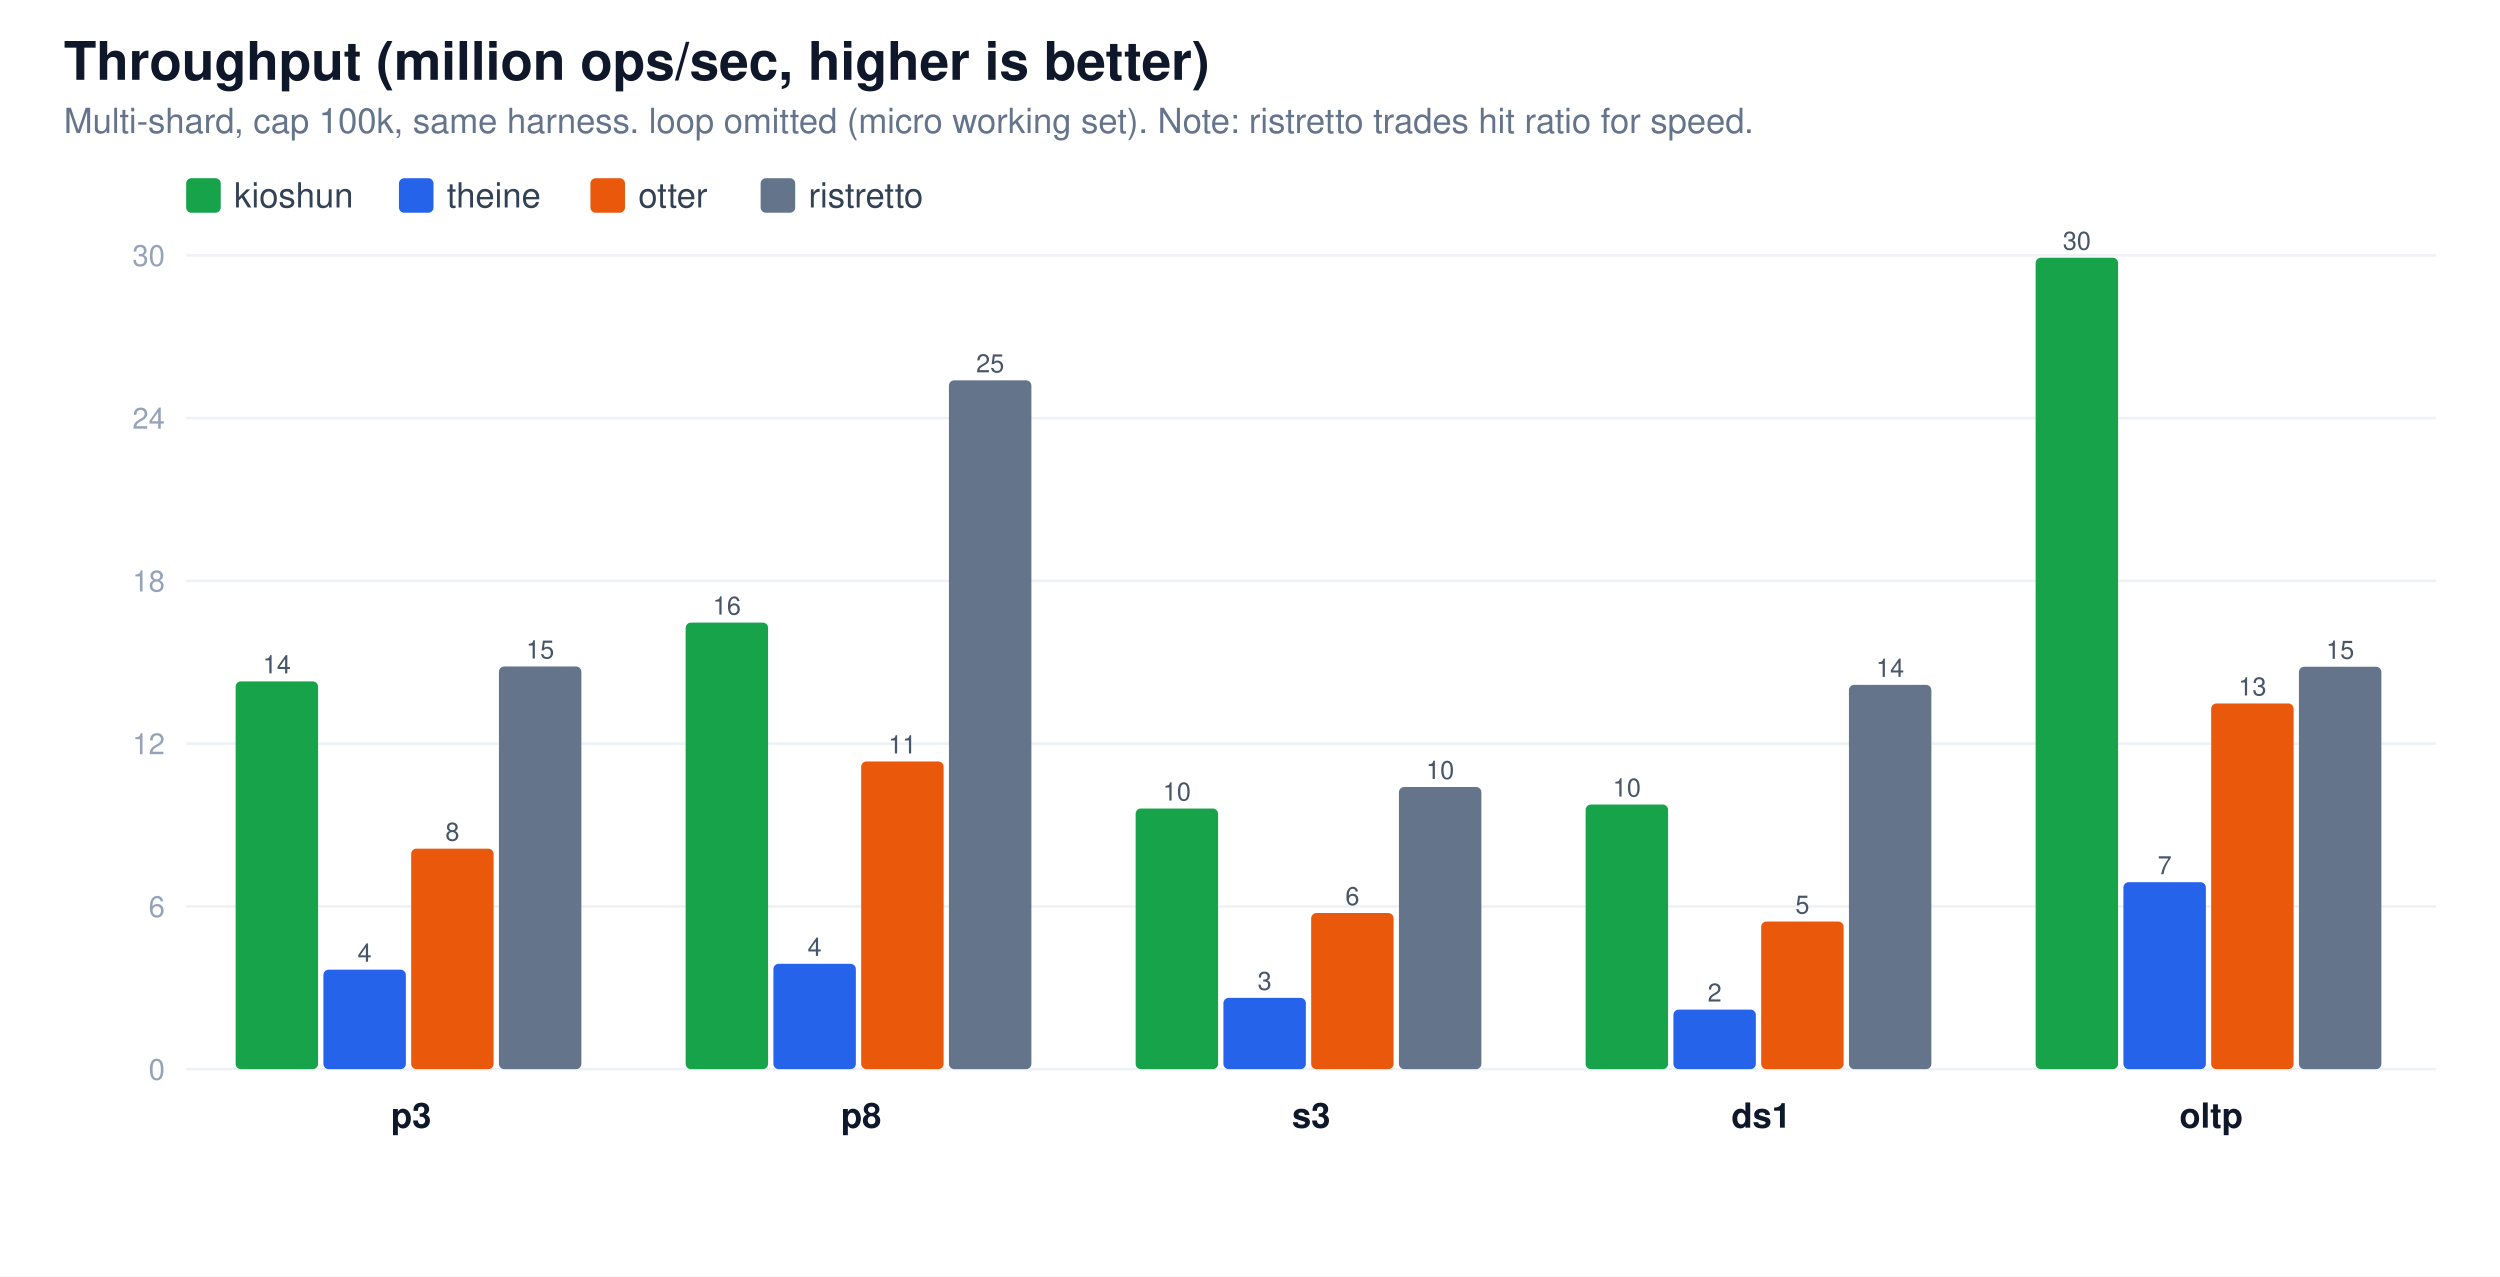
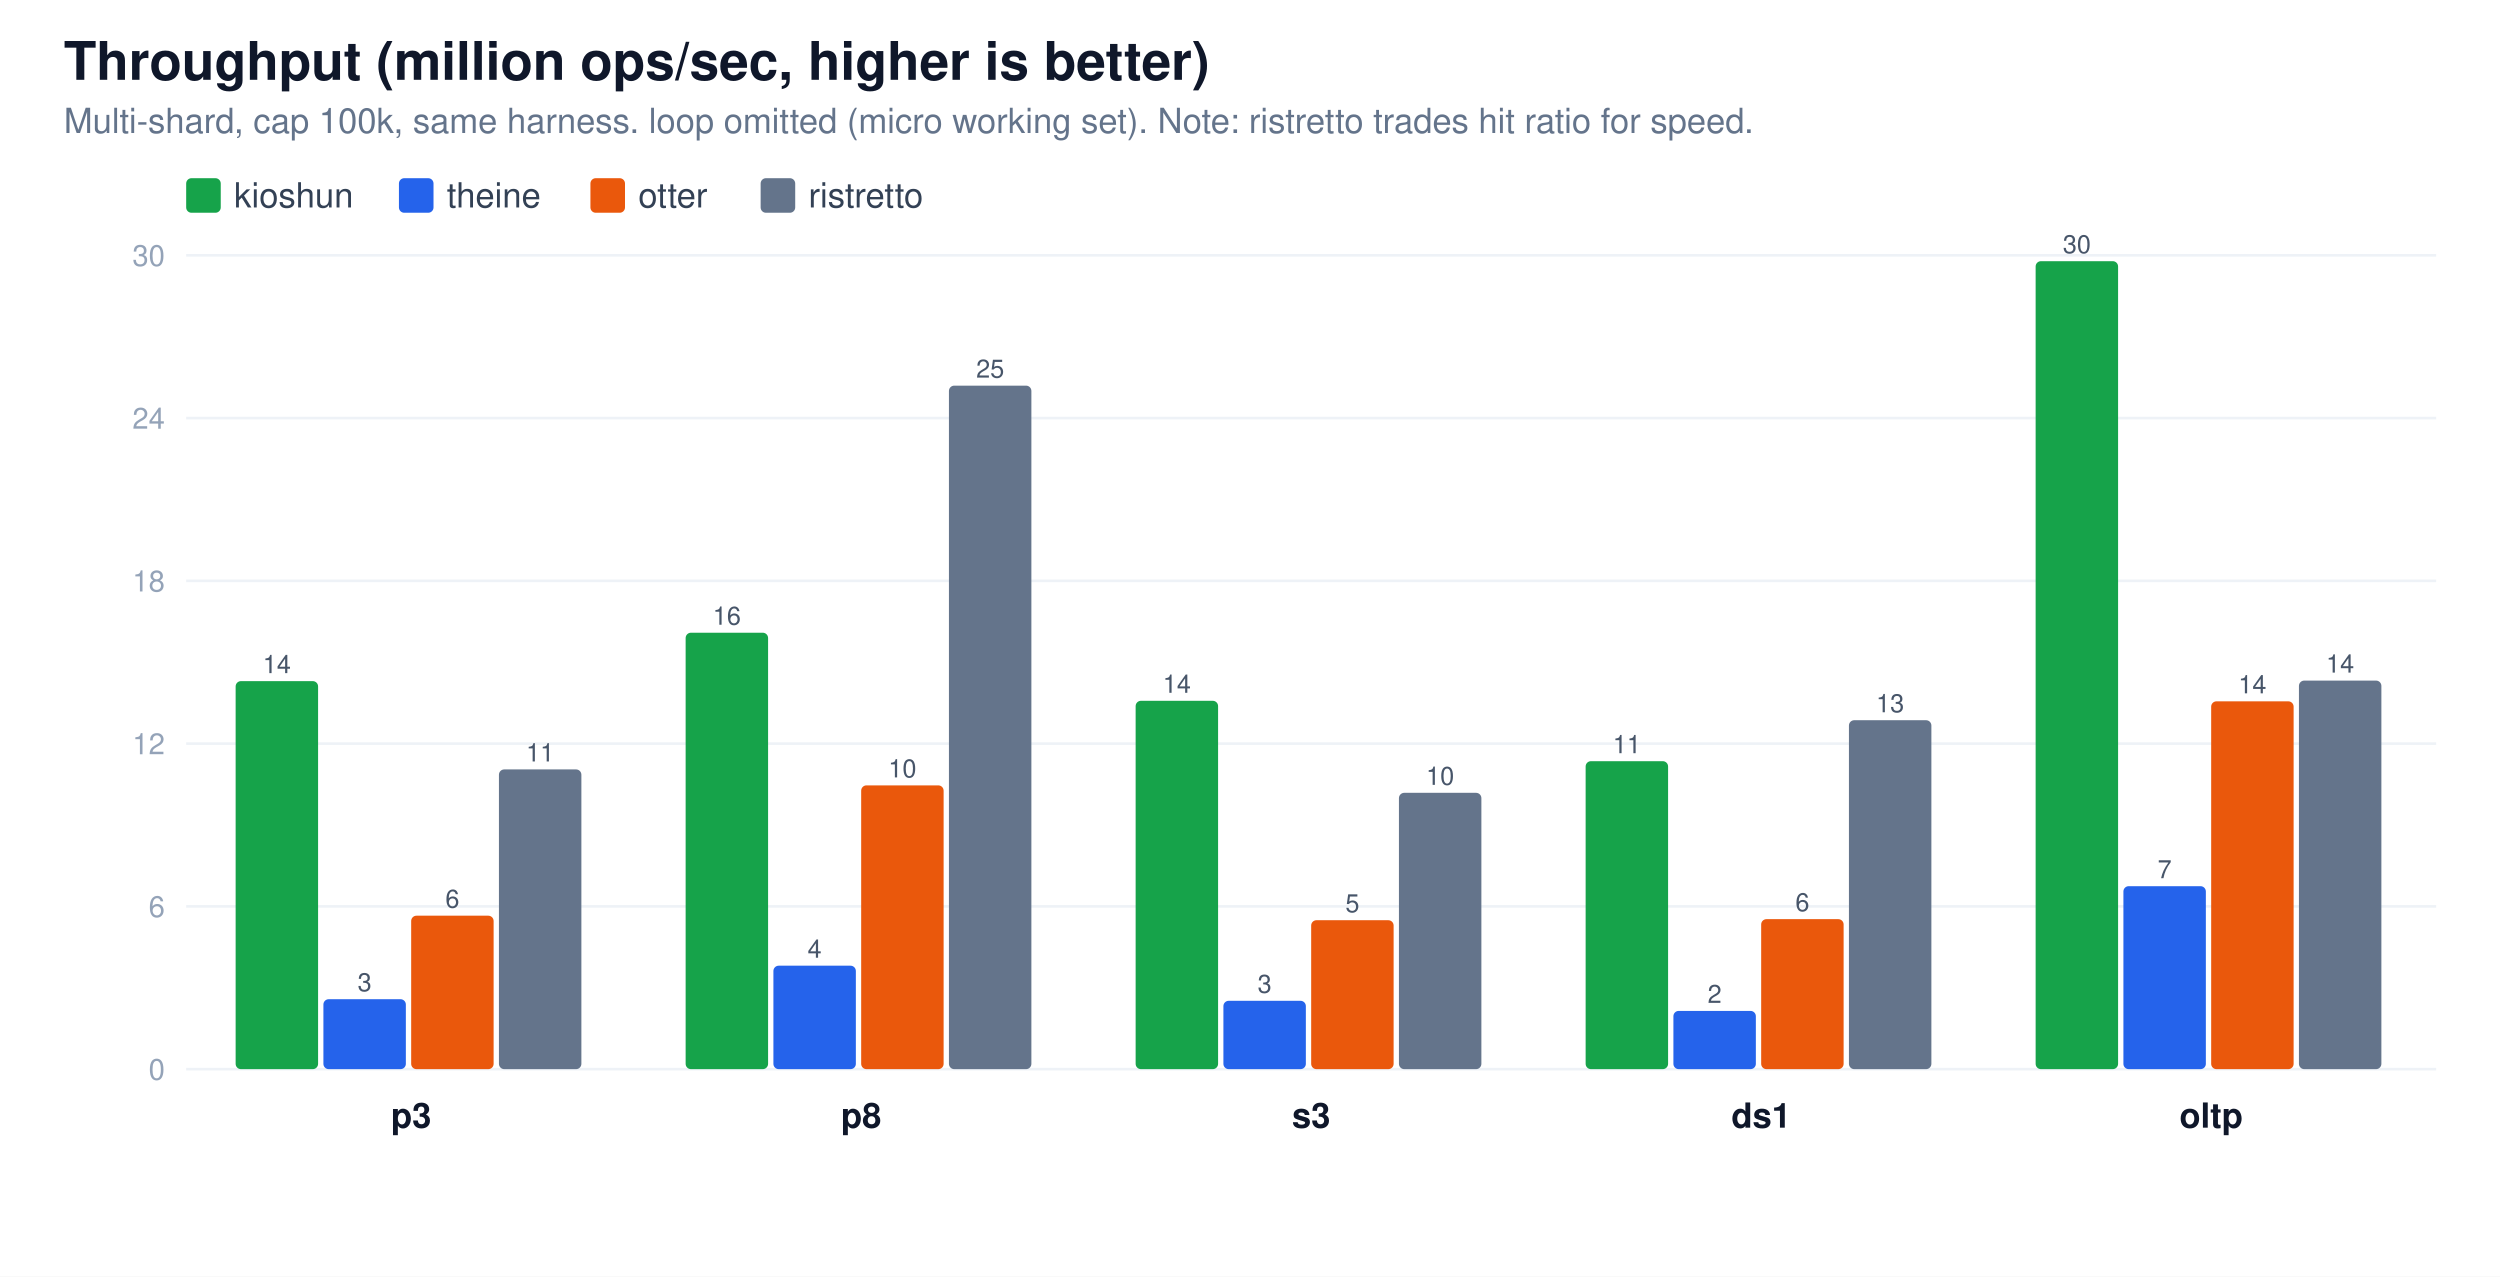
<svg xmlns="http://www.w3.org/2000/svg" width="940" height="480" viewBox="0 0 940 480" font-family="-apple-system,Segoe UI,Helvetica,Arial,sans-serif">
  <rect width="940" height="480" fill="white" />
  <text x="24" y="30" font-size="20" font-weight="700" fill="#0f172a">Throughput (million ops/sec, higher is better)</text>
  <text x="24" y="50" font-size="13" fill="#64748b">Multi-shard, cap 100k, same harness. loop omitted (micro working set). Note: ristretto trades hit ratio for speed.</text>
  <rect x="70" y="67" width="13" height="13" rx="2" fill="#16a34a" />
  <text x="88" y="78" font-size="13" fill="#334155">kioshun</text>
  <rect x="150" y="67" width="13" height="13" rx="2" fill="#2563eb" />
  <text x="168" y="78" font-size="13" fill="#334155">theine</text>
  <rect x="222" y="67" width="13" height="13" rx="2" fill="#ea580c" />
  <text x="240" y="78" font-size="13" fill="#334155">otter</text>
  <rect x="286" y="67" width="13" height="13" rx="2" fill="#64748b" />
  <text x="304" y="78" font-size="13" fill="#334155">ristretto</text>
  <line x1="70" y1="402.0" x2="916" y2="402.0" stroke="#eef2f7" />
  <text x="62" y="406.0" font-size="11" fill="#94a3b8" text-anchor="end">0</text>
  <line x1="70" y1="340.8" x2="916" y2="340.8" stroke="#eef2f7" />
  <text x="62" y="344.8" font-size="11" fill="#94a3b8" text-anchor="end">6</text>
  <line x1="70" y1="279.6" x2="916" y2="279.6" stroke="#eef2f7" />
  <text x="62" y="283.6" font-size="11" fill="#94a3b8" text-anchor="end">12</text>
  <line x1="70" y1="218.4" x2="916" y2="218.4" stroke="#eef2f7" />
  <text x="62" y="222.4" font-size="11" fill="#94a3b8" text-anchor="end">18</text>
  <line x1="70" y1="157.2" x2="916" y2="157.2" stroke="#eef2f7" />
  <text x="62" y="161.2" font-size="11" fill="#94a3b8" text-anchor="end">24</text>
  <line x1="70" y1="96.0" x2="916" y2="96.0" stroke="#eef2f7" />
  <text x="62" y="100.0" font-size="11" fill="#94a3b8" text-anchor="end">30</text>
-   <rect x="88.6" y="256.2" width="31.0" height="145.8" rx="2" fill="#16a34a" />
-   <text x="104.1" y="253.2" font-size="9.5" fill="#475569" text-anchor="middle">14</text>
-   <rect x="121.6" y="364.6" width="31.0" height="37.4" rx="2" fill="#2563eb" />
-   <text x="137.1" y="361.6" font-size="9.5" fill="#475569" text-anchor="middle">4</text>
-   <rect x="154.6" y="319.1" width="31.0" height="82.9" rx="2" fill="#ea580c" />
-   <text x="170.1" y="316.1" font-size="9.5" fill="#475569" text-anchor="middle">8</text>
-   <rect x="187.6" y="250.6" width="31.0" height="151.4" rx="2" fill="#64748b" />
-   <text x="203.1" y="247.6" font-size="9.5" fill="#475569" text-anchor="middle">15</text>
+   <rect x="88.6" y="256.1" width="31.0" height="145.9" rx="2" fill="#16a34a" />
+   <text x="104.1" y="253.1" font-size="9.5" fill="#475569" text-anchor="middle">14</text>
+   <rect x="121.6" y="375.7" width="31.0" height="26.3" rx="2" fill="#2563eb" />
+   <text x="137.1" y="372.7" font-size="9.5" fill="#475569" text-anchor="middle">3</text>
+   <rect x="154.6" y="344.3" width="31.0" height="57.7" rx="2" fill="#ea580c" />
+   <text x="170.1" y="341.3" font-size="9.5" fill="#475569" text-anchor="middle">6</text>
+   <rect x="187.6" y="289.3" width="31.0" height="112.7" rx="2" fill="#64748b" />
+   <text x="203.1" y="286.3" font-size="9.5" fill="#475569" text-anchor="middle">11</text>
  <text x="154.6" y="424" font-size="13" font-weight="600" fill="#0f172a" text-anchor="middle">p3</text>
-   <rect x="257.8" y="234.1" width="31.0" height="167.9" rx="2" fill="#16a34a" />
-   <text x="273.3" y="231.1" font-size="9.5" fill="#475569" text-anchor="middle">16</text>
-   <rect x="290.8" y="362.4" width="31.0" height="39.6" rx="2" fill="#2563eb" />
-   <text x="306.3" y="359.4" font-size="9.5" fill="#475569" text-anchor="middle">4</text>
-   <rect x="323.8" y="286.3" width="31.0" height="115.7" rx="2" fill="#ea580c" />
-   <text x="339.3" y="283.3" font-size="9.5" fill="#475569" text-anchor="middle">11</text>
-   <rect x="356.8" y="143.0" width="31.0" height="259.0" rx="2" fill="#64748b" />
-   <text x="372.3" y="140.0" font-size="9.5" fill="#475569" text-anchor="middle">25</text>
+   <rect x="257.8" y="237.9" width="31.0" height="164.1" rx="2" fill="#16a34a" />
+   <text x="273.3" y="234.9" font-size="9.5" fill="#475569" text-anchor="middle">16</text>
+   <rect x="290.8" y="363.1" width="31.0" height="38.9" rx="2" fill="#2563eb" />
+   <text x="306.3" y="360.1" font-size="9.5" fill="#475569" text-anchor="middle">4</text>
+   <rect x="323.8" y="295.3" width="31.0" height="106.7" rx="2" fill="#ea580c" />
+   <text x="339.3" y="292.3" font-size="9.5" fill="#475569" text-anchor="middle">10</text>
+   <rect x="356.8" y="145.0" width="31.0" height="257.0" rx="2" fill="#64748b" />
+   <text x="372.3" y="142.0" font-size="9.5" fill="#475569" text-anchor="middle">25</text>
  <text x="323.8" y="424" font-size="13" font-weight="600" fill="#0f172a" text-anchor="middle">p8</text>
-   <rect x="427.0" y="304.0" width="31.0" height="98.0" rx="2" fill="#16a34a" />
-   <text x="442.5" y="301.0" font-size="9.5" fill="#475569" text-anchor="middle">10</text>
-   <rect x="460.0" y="375.2" width="31.0" height="26.8" rx="2" fill="#2563eb" />
-   <text x="475.5" y="372.2" font-size="9.5" fill="#475569" text-anchor="middle">3</text>
-   <rect x="493.0" y="343.3" width="31.0" height="58.7" rx="2" fill="#ea580c" />
-   <text x="508.5" y="340.3" font-size="9.5" fill="#475569" text-anchor="middle">6</text>
-   <rect x="526.0" y="295.9" width="31.0" height="106.1" rx="2" fill="#64748b" />
-   <text x="541.5" y="292.9" font-size="9.5" fill="#475569" text-anchor="middle">10</text>
+   <rect x="427.0" y="263.5" width="31.0" height="138.5" rx="2" fill="#16a34a" />
+   <text x="442.5" y="260.5" font-size="9.5" fill="#475569" text-anchor="middle">14</text>
+   <rect x="460.0" y="376.3" width="31.0" height="25.7" rx="2" fill="#2563eb" />
+   <text x="475.5" y="373.3" font-size="9.5" fill="#475569" text-anchor="middle">3</text>
+   <rect x="493.0" y="346.0" width="31.0" height="56.0" rx="2" fill="#ea580c" />
+   <text x="508.5" y="343.0" font-size="9.5" fill="#475569" text-anchor="middle">5</text>
+   <rect x="526.0" y="298.1" width="31.0" height="103.9" rx="2" fill="#64748b" />
+   <text x="541.5" y="295.1" font-size="9.5" fill="#475569" text-anchor="middle">10</text>
  <text x="493.0" y="424" font-size="13" font-weight="600" fill="#0f172a" text-anchor="middle">s3</text>
-   <rect x="596.2" y="302.5" width="31.0" height="99.5" rx="2" fill="#16a34a" />
-   <text x="611.7" y="299.5" font-size="9.5" fill="#475569" text-anchor="middle">10</text>
-   <rect x="629.2" y="379.6" width="31.0" height="22.4" rx="2" fill="#2563eb" />
-   <text x="644.7" y="376.6" font-size="9.5" fill="#475569" text-anchor="middle">2</text>
-   <rect x="662.2" y="346.5" width="31.0" height="55.5" rx="2" fill="#ea580c" />
-   <text x="677.7" y="343.5" font-size="9.5" fill="#475569" text-anchor="middle">5</text>
-   <rect x="695.2" y="257.5" width="31.0" height="144.5" rx="2" fill="#64748b" />
-   <text x="710.7" y="254.5" font-size="9.5" fill="#475569" text-anchor="middle">14</text>
+   <rect x="596.2" y="286.2" width="31.0" height="115.8" rx="2" fill="#16a34a" />
+   <text x="611.7" y="283.2" font-size="9.5" fill="#475569" text-anchor="middle">11</text>
+   <rect x="629.2" y="380.1" width="31.0" height="21.9" rx="2" fill="#2563eb" />
+   <text x="644.7" y="377.1" font-size="9.5" fill="#475569" text-anchor="middle">2</text>
+   <rect x="662.2" y="345.6" width="31.0" height="56.4" rx="2" fill="#ea580c" />
+   <text x="677.7" y="342.6" font-size="9.5" fill="#475569" text-anchor="middle">6</text>
+   <rect x="695.2" y="270.8" width="31.0" height="131.2" rx="2" fill="#64748b" />
+   <text x="710.7" y="267.8" font-size="9.5" fill="#475569" text-anchor="middle">13</text>
  <text x="662.2" y="424" font-size="13" font-weight="600" fill="#0f172a" text-anchor="middle">ds1</text>
-   <rect x="765.4" y="96.9" width="31.0" height="305.1" rx="2" fill="#16a34a" />
-   <text x="780.9" y="93.9" font-size="9.5" fill="#475569" text-anchor="middle">30</text>
-   <rect x="798.4" y="331.7" width="31.0" height="70.3" rx="2" fill="#2563eb" />
-   <text x="813.9" y="328.7" font-size="9.5" fill="#475569" text-anchor="middle">7</text>
-   <rect x="831.4" y="264.5" width="31.0" height="137.5" rx="2" fill="#ea580c" />
-   <text x="846.9" y="261.5" font-size="9.5" fill="#475569" text-anchor="middle">13</text>
-   <rect x="864.4" y="250.7" width="31.0" height="151.3" rx="2" fill="#64748b" />
-   <text x="879.9" y="247.7" font-size="9.5" fill="#475569" text-anchor="middle">15</text>
+   <rect x="765.4" y="98.2" width="31.0" height="303.8" rx="2" fill="#16a34a" />
+   <text x="780.9" y="95.2" font-size="9.5" fill="#475569" text-anchor="middle">30</text>
+   <rect x="798.4" y="333.2" width="31.0" height="68.8" rx="2" fill="#2563eb" />
+   <text x="813.9" y="330.2" font-size="9.5" fill="#475569" text-anchor="middle">7</text>
+   <rect x="831.4" y="263.7" width="31.0" height="138.3" rx="2" fill="#ea580c" />
+   <text x="846.9" y="260.7" font-size="9.5" fill="#475569" text-anchor="middle">14</text>
+   <rect x="864.4" y="255.9" width="31.0" height="146.1" rx="2" fill="#64748b" />
+   <text x="879.9" y="252.9" font-size="9.5" fill="#475569" text-anchor="middle">14</text>
  <text x="831.4" y="424" font-size="13" font-weight="600" fill="#0f172a" text-anchor="middle">oltp</text>
</svg>
